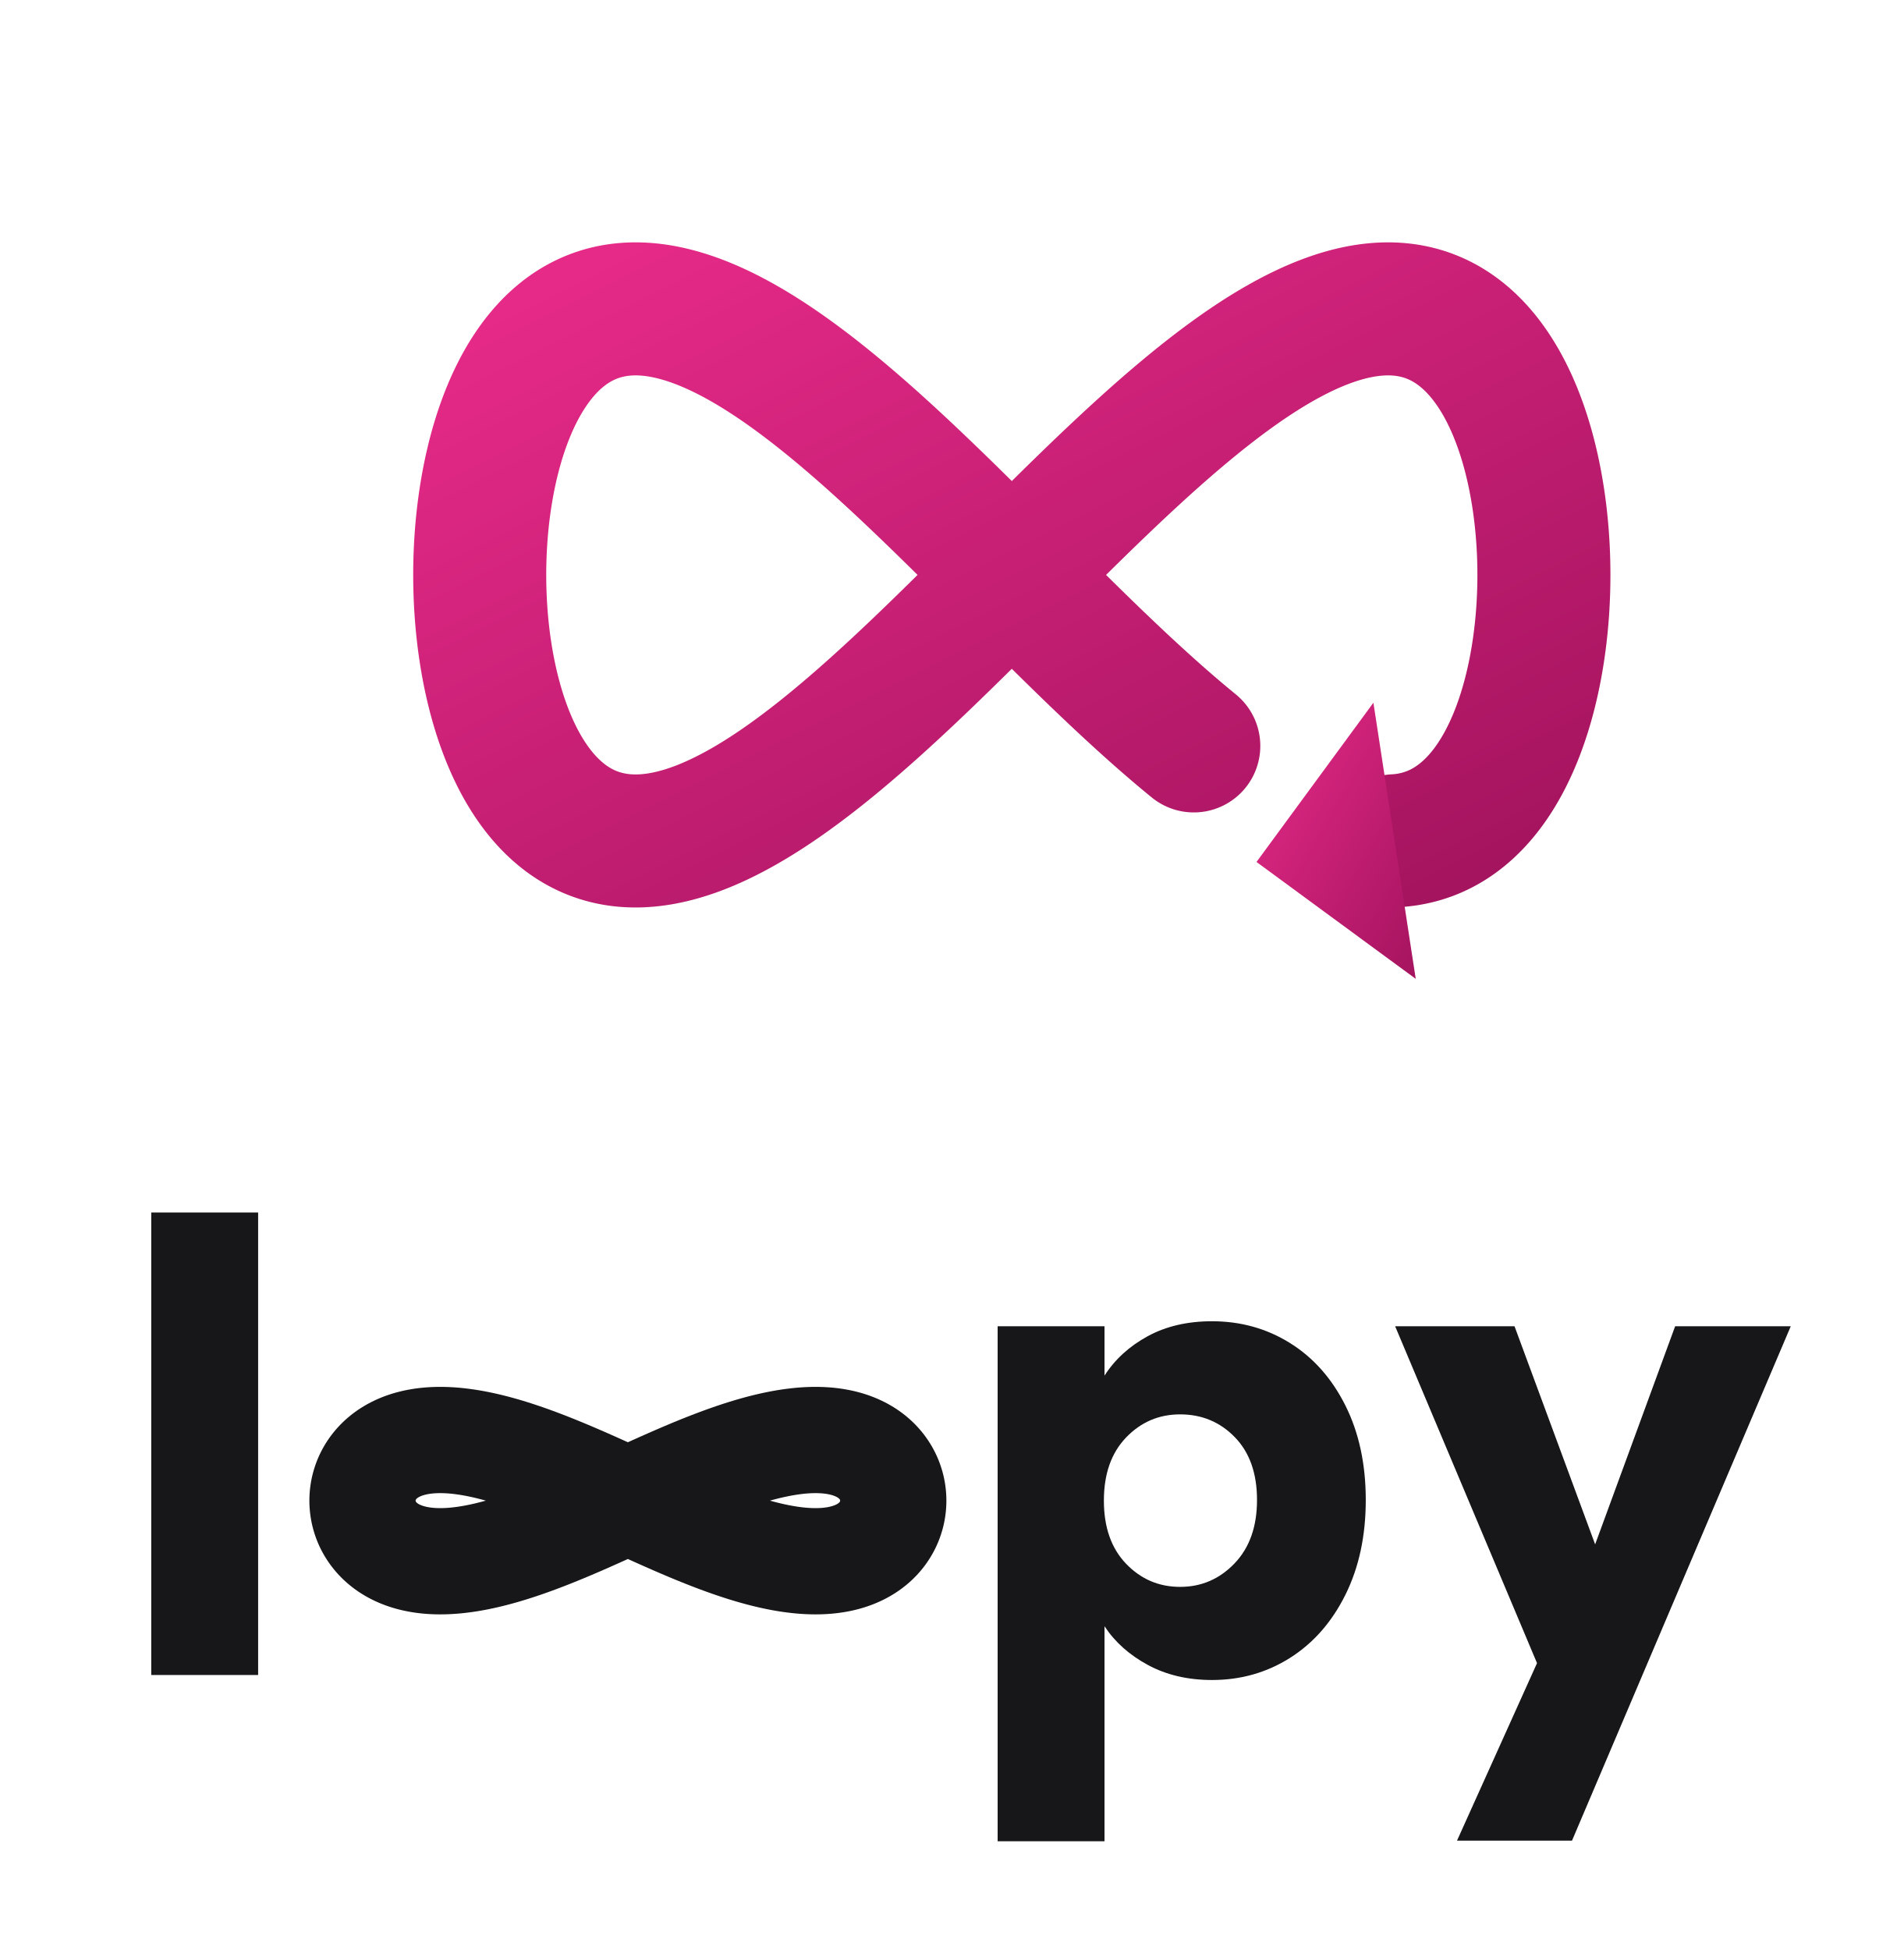
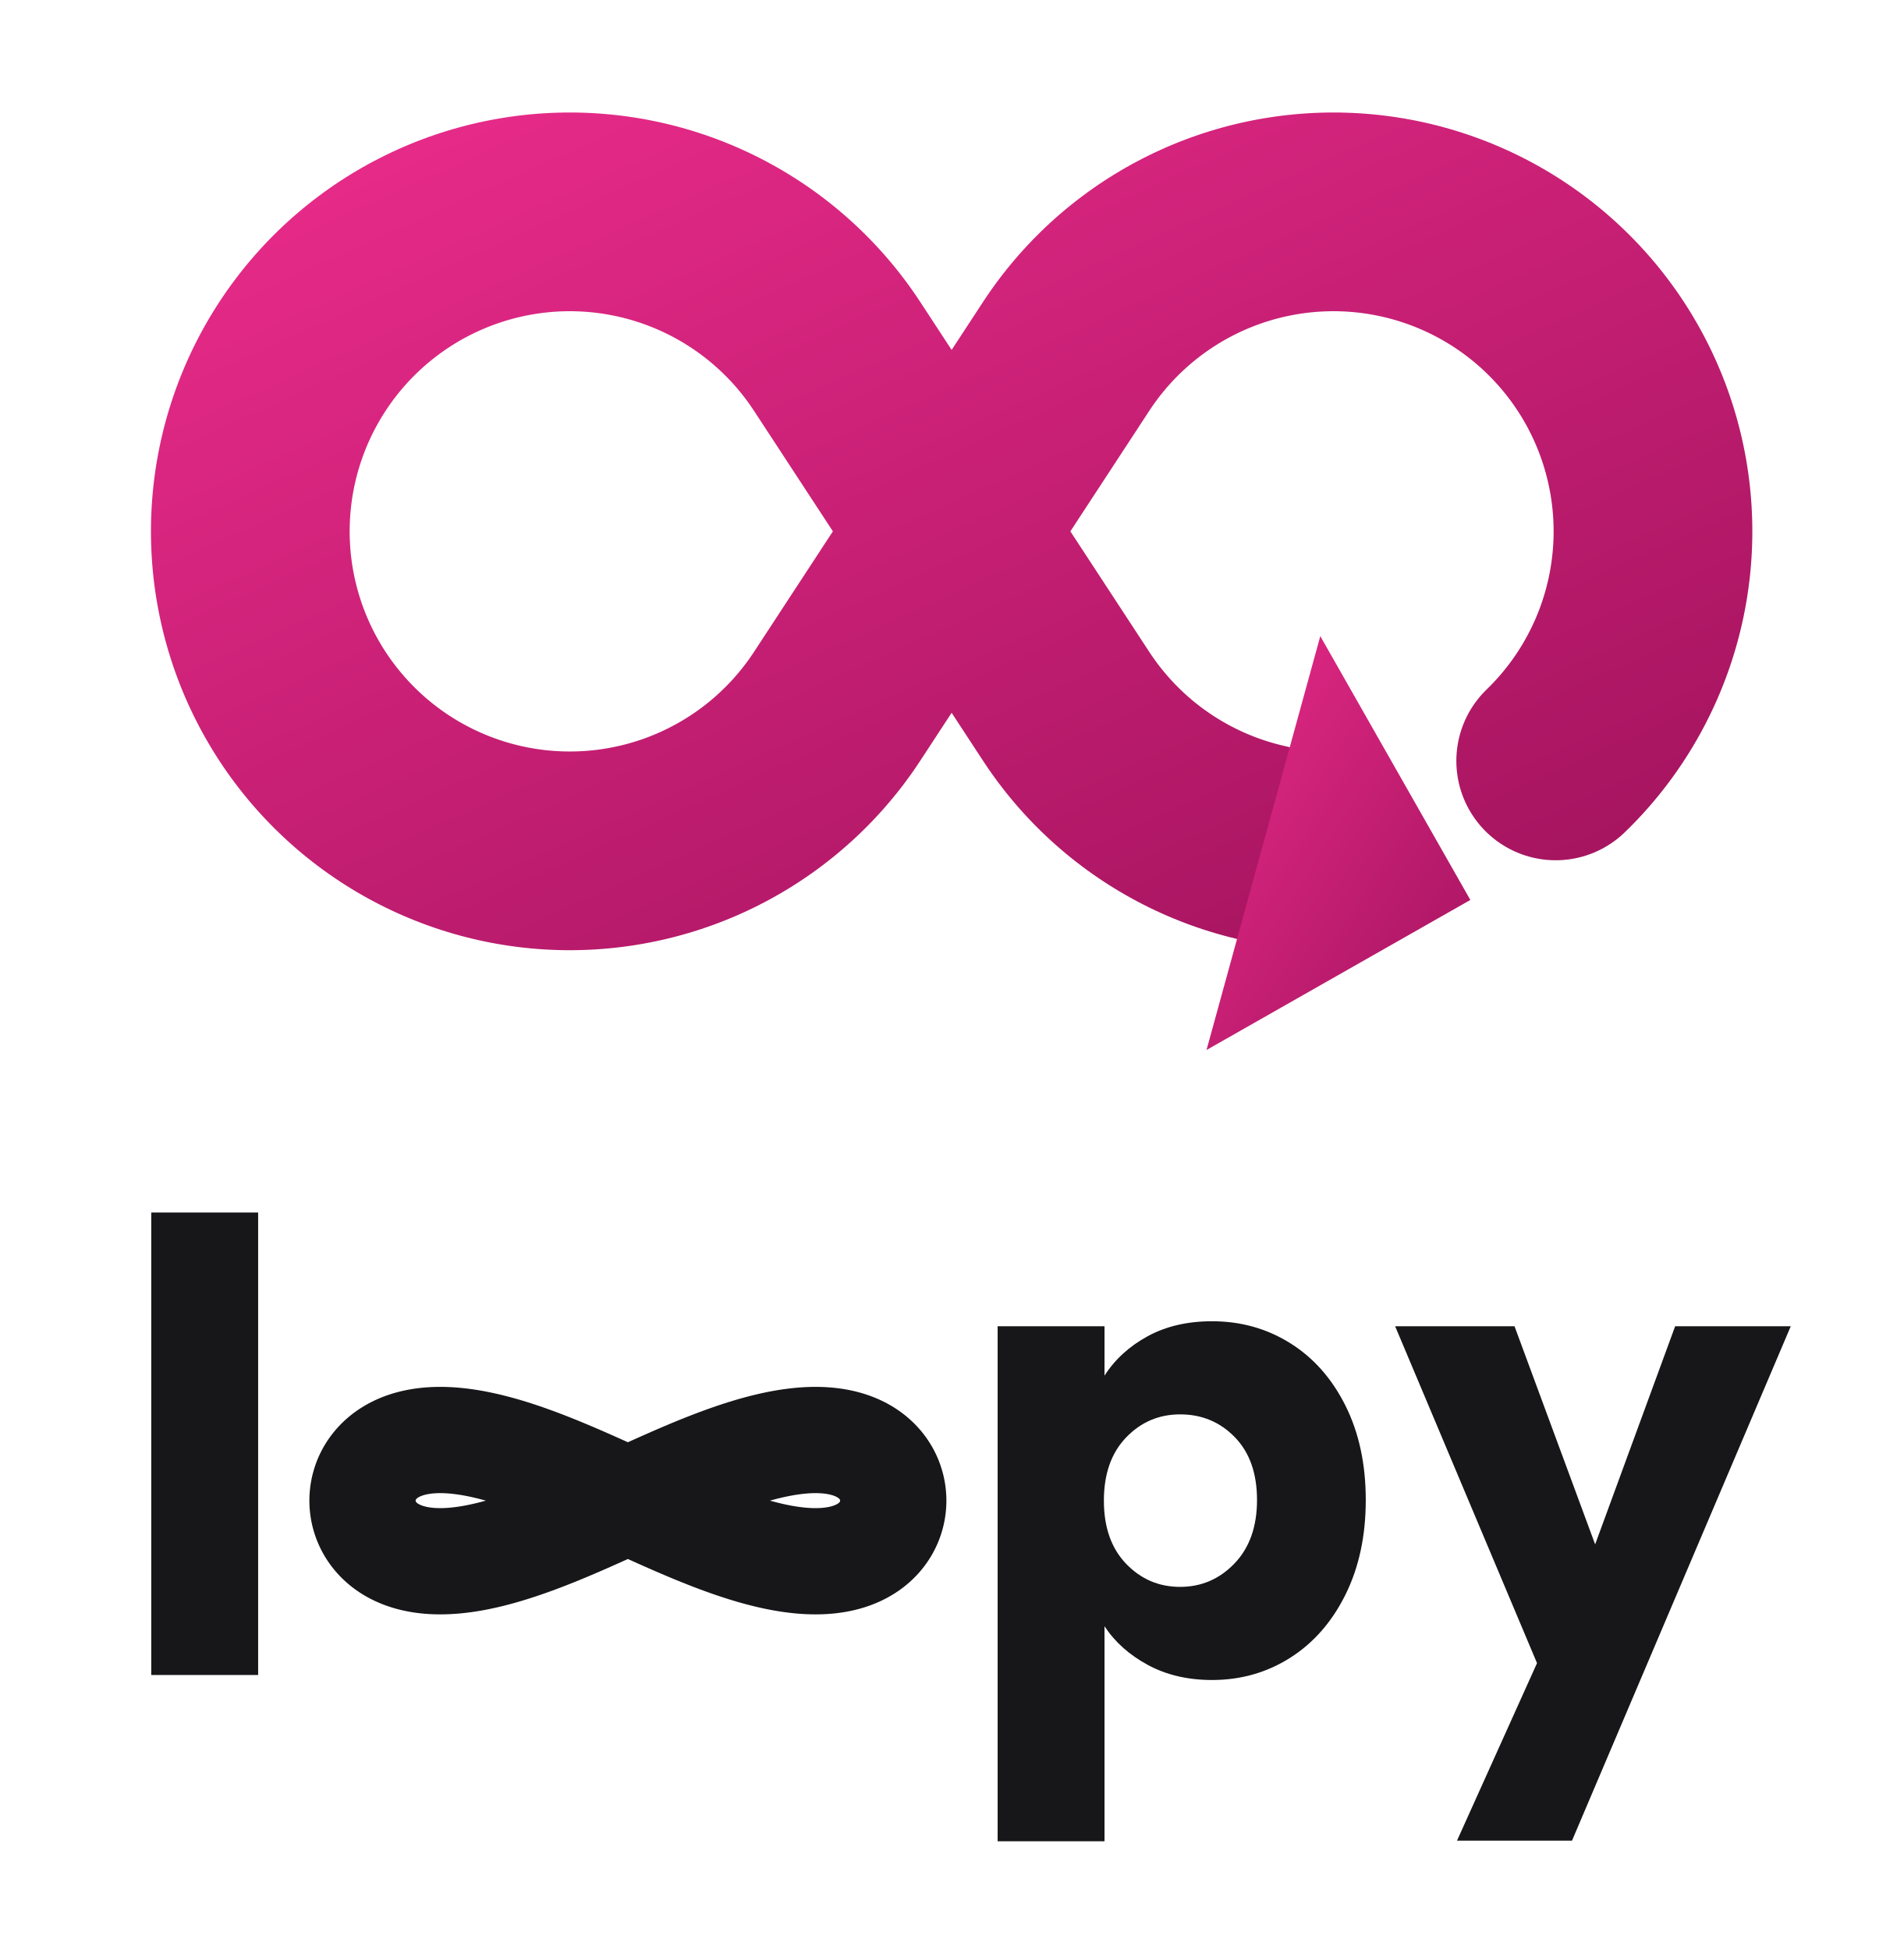
<svg xmlns="http://www.w3.org/2000/svg" viewBox="0 0 304.52 312.00">
  <defs>
    <linearGradient id="lg" x1="0" y1="0" x2="1" y2="1">
      <stop offset="0" stop-color="#E62A88" />
      <stop offset="1" stop-color="#A5145F" />
    </linearGradient>
  </defs>
-   <g transform="translate(60.537,-9.365) scale(1.01351)">
-     <path d="M 128.730 126.997 L 127.961 126.367 L 127.191 125.727 L 126.417 125.077 L 125.641 124.417 L 124.863 123.749 L 124.082 123.071 L 123.299 122.385 L 122.514 121.690 L 121.727 120.987 L 120.937 120.276 L 120.146 119.558 L 119.353 118.832 L 118.558 118.099 L 117.761 117.359 L 116.962 116.613 L 116.162 115.860 L 115.361 115.102 L 114.558 114.337 L 113.753 113.568 L 112.947 112.793 L 112.140 112.013 L 111.332 111.229 L 110.523 110.440 L 109.713 109.648 L 108.902 108.852 L 108.090 108.052 L 107.277 107.250 L 106.464 106.445 L 105.650 105.637 L 104.835 104.827 L 104.020 104.016 L 103.205 103.203 L 102.389 102.388 L 101.573 101.573 L 100.757 100.757 L 99.941 99.941 L 99.125 99.125 L 98.309 98.310 L 97.493 97.494 L 96.678 96.680 L 95.862 95.867 L 95.048 95.056 L 94.233 94.247 L 93.419 93.439 L 92.606 92.635 L 91.793 91.833 L 90.981 91.034 L 90.171 90.238 L 89.361 89.446 L 88.551 88.658 L 87.744 87.875 L 86.937 87.096 L 86.131 86.322 L 85.327 85.553 L 84.524 84.789 L 83.723 84.031 L 82.923 83.279 L 82.125 82.534 L 81.328 81.795 L 80.533 81.063 L 79.740 80.338 L 78.949 79.621 L 78.160 78.911 L 77.373 78.209 L 76.588 77.516 L 75.806 76.831 L 75.025 76.155 L 74.247 75.487 L 73.472 74.829 L 72.698 74.181 L 71.928 73.542 L 71.160 72.913 L 70.395 72.295 L 69.633 71.687 L 68.873 71.089 L 68.117 70.503 L 67.363 69.927 L 66.613 69.363 L 65.865 68.811 L 65.121 68.270 L 64.381 67.741 L 63.643 67.225 L 62.909 66.721 L 62.179 66.229 L 61.452 65.750 L 60.728 65.285 L 60.009 64.832 L 59.293 64.392 L 58.581 63.966 L 57.873 63.554 L 57.169 63.155 L 56.469 62.770 L 55.773 62.400 L 55.081 62.043 L 54.394 61.701 L 53.711 61.373 L 53.032 61.060 L 52.357 60.762 L 51.688 60.478 L 51.022 60.209 L 50.362 59.956 L 49.705 59.717 L 49.054 59.494 L 48.408 59.286 L 47.766 59.093 L 47.129 58.916 L 46.498 58.754 L 45.871 58.608 L 45.250 58.477 L 44.633 58.363 L 44.022 58.263 L 43.416 58.180 L 42.816 58.112 L 42.221 58.061 L 41.631 58.025 L 41.047 58.005 L 40.468 58.000 L 39.895 58.012 L 39.328 58.040 L 38.767 58.083 L 38.211 58.142 L 37.661 58.217 L 37.117 58.308 L 36.579 58.414 L 36.047 58.536 L 35.521 58.674 L 35.001 58.828 L 34.487 58.997 L 33.979 59.181 L 33.477 59.381 L 32.982 59.596 L 32.493 59.827 L 32.011 60.072 L 31.535 60.333 L 31.065 60.609 L 30.602 60.899 L 30.146 61.205 L 29.696 61.525 L 29.252 61.859 L 28.816 62.208 L 28.386 62.571 L 27.963 62.948 L 27.546 63.340 L 27.137 63.745 L 26.734 64.164 L 26.339 64.596 L 25.950 65.042 L 25.568 65.501 L 25.193 65.973 L 24.826 66.457 L 24.465 66.955 L 24.111 67.465 L 23.765 67.987 L 23.426 68.521 L 23.094 69.067 L 22.770 69.625 L 22.452 70.195 L 22.142 70.775 L 21.840 71.367 L 21.544 71.969 L 21.256 72.582 L 20.976 73.206 L 20.703 73.839 L 20.437 74.482 L 20.179 75.135 L 19.929 75.798 L 19.686 76.469 L 19.451 77.150 L 19.223 77.839 L 19.003 78.536 L 18.791 79.242 L 18.586 79.955 L 18.389 80.676 L 18.199 81.404 L 18.018 82.139 L 17.844 82.881 L 17.678 83.630 L 17.519 84.384 L 17.369 85.145 L 17.226 85.911 L 17.091 86.682 L 16.964 87.459 L 16.844 88.240 L 16.733 89.026 L 16.629 89.816 L 16.533 90.609 L 16.445 91.406 L 16.365 92.207 L 16.293 93.010 L 16.229 93.816 L 16.173 94.625 L 16.125 95.435 L 16.084 96.247 L 16.052 97.060 L 16.027 97.875 L 16.010 98.691 L 16.001 99.506 L 16.001 100.323 L 16.008 101.139 L 16.023 101.954 L 16.046 102.769 L 16.077 103.583 L 16.115 104.395 L 16.162 105.206 L 16.217 106.015 L 16.279 106.821 L 16.350 107.625 L 16.428 108.426 L 16.514 109.224 L 16.608 110.018 L 16.710 110.809 L 16.820 111.596 L 16.938 112.378 L 17.063 113.155 L 17.197 113.928 L 17.338 114.695 L 17.487 115.457 L 17.644 116.213 L 17.808 116.962 L 17.981 117.706 L 18.161 118.442 L 18.348 119.172 L 18.544 119.894 L 18.747 120.609 L 18.958 121.317 L 19.176 122.016 L 19.402 122.707 L 19.636 123.389 L 19.877 124.062 L 20.126 124.726 L 20.383 125.381 L 20.647 126.027 L 20.918 126.662 L 21.197 127.288 L 21.483 127.903 L 21.777 128.508 L 22.078 129.102 L 22.387 129.685 L 22.702 130.256 L 23.026 130.817 L 23.356 131.365 L 23.693 131.902 L 24.038 132.427 L 24.390 132.939 L 24.749 133.439 L 25.116 133.927 L 25.489 134.402 L 25.869 134.863 L 26.256 135.312 L 26.651 135.747 L 27.052 136.169 L 27.460 136.577 L 27.875 136.971 L 28.297 137.351 L 28.725 137.717 L 29.160 138.069 L 29.602 138.407 L 30.051 138.730 L 30.506 139.038 L 30.968 139.332 L 31.436 139.610 L 31.911 139.874 L 32.392 140.123 L 32.879 140.357 L 33.373 140.575 L 33.873 140.778 L 34.380 140.966 L 34.892 141.138 L 35.411 141.295 L 35.936 141.436 L 36.467 141.561 L 37.004 141.671 L 37.546 141.765 L 38.095 141.844 L 38.650 141.906 L 39.210 141.953 L 39.776 141.983 L 40.348 141.998 L 40.925 141.998 L 41.508 141.981 L 42.097 141.948 L 42.691 141.900 L 43.290 141.835 L 43.895 141.755 L 44.505 141.660 L 45.120 141.548 L 45.741 141.421 L 46.366 141.278 L 46.997 141.119 L 47.632 140.945 L 48.273 140.756 L 48.918 140.551 L 49.569 140.331 L 50.224 140.096 L 50.883 139.845 L 51.548 139.580 L 52.217 139.299 L 52.890 139.004 L 53.568 138.694 L 54.250 138.369 L 54.937 138.030 L 55.628 137.676 L 56.323 137.308 L 57.022 136.927 L 57.725 136.531 L 58.432 136.121 L 59.144 135.698 L 59.859 135.261 L 60.577 134.811 L 61.300 134.348 L 62.026 133.872 L 62.756 133.383 L 63.489 132.882 L 64.226 132.368 L 64.966 131.842 L 65.709 131.303 L 66.456 130.753 L 67.206 130.192 L 67.958 129.619 L 68.714 129.035 L 69.473 128.440 L 70.235 127.834 L 71.000 127.217 L 71.767 126.591 L 72.537 125.954 L 73.309 125.307 L 74.084 124.651 L 74.862 123.986 L 75.642 123.312 L 76.424 122.628 L 77.208 121.937 L 77.995 121.237 L 78.784 120.528 L 79.574 119.813 L 80.367 119.089 L 81.161 118.359 L 81.957 117.621 L 82.755 116.877 L 83.555 116.127 L 84.356 115.370 L 85.159 114.608 L 85.963 113.840 L 86.768 113.067 L 87.574 112.289 L 88.382 111.506 L 89.191 110.719 L 90.001 109.928 L 90.811 109.133 L 91.623 108.335 L 92.436 107.534 L 93.249 106.729 L 94.062 105.923 L 94.877 105.114 L 95.692 104.303 L 96.507 103.490 L 97.322 102.676 L 98.138 101.861 L 98.954 101.046 L 99.770 100.230 L 100.586 99.414 L 101.402 98.598 L 102.218 97.782 L 103.034 96.968 L 103.850 96.154 L 104.665 95.343 L 105.479 94.532 L 106.293 93.724 L 107.107 92.919 L 107.920 92.116 L 108.732 91.316 L 109.543 90.519 L 110.353 89.726 L 111.163 88.936 L 111.971 88.151 L 112.778 87.370 L 113.584 86.594 L 114.389 85.824 L 115.192 85.058 L 115.994 84.298 L 116.795 83.544 L 117.594 82.797 L 118.391 82.055 L 119.186 81.321 L 119.980 80.594 L 120.772 79.873 L 121.561 79.161 L 122.349 78.456 L 123.135 77.760 L 123.918 77.072 L 124.699 76.392 L 125.478 75.722 L 126.255 75.061 L 127.029 74.409 L 127.800 73.767 L 128.569 73.134 L 129.335 72.512 L 130.098 71.900 L 130.859 71.299 L 131.616 70.709 L 132.371 70.129 L 133.123 69.561 L 133.871 69.005 L 134.616 68.460 L 135.358 67.927 L 136.097 67.406 L 136.832 66.898 L 137.564 66.402 L 138.292 65.918 L 139.016 65.448 L 139.737 64.990 L 140.454 64.546 L 141.168 64.115 L 141.877 63.698 L 142.583 63.294 L 143.284 62.905 L 143.982 62.529 L 144.675 62.167 L 145.364 61.820 L 146.048 61.487 L 146.729 61.169 L 147.405 60.865 L 148.076 60.577 L 148.743 60.303 L 149.406 60.044 L 150.063 59.800 L 150.716 59.571 L 151.364 59.357 L 152.008 59.159 L 152.646 58.977 L 153.280 58.809 L 153.908 58.658 L 154.531 58.522 L 155.150 58.401 L 155.762 58.297 L 156.370 58.208 L 156.973 58.135 L 157.570 58.077 L 158.161 58.036 L 158.747 58.010 L 159.328 58.000 L 159.903 58.006 L 160.472 58.028 L 161.036 58.066 L 161.593 58.119 L 162.145 58.189 L 162.692 58.274 L 163.232 58.375 L 163.766 58.491 L 164.294 58.624 L 164.816 58.772 L 165.333 58.935 L 165.842 59.114 L 166.346 59.309 L 166.843 59.518 L 167.335 59.743 L 167.819 59.984 L 168.298 60.239 L 168.770 60.510 L 169.235 60.795 L 169.694 61.095 L 170.146 61.410 L 170.592 61.739 L 171.031 62.083 L 171.463 62.441 L 171.889 62.813 L 172.307 63.200 L 172.719 63.600 L 173.124 64.014 L 173.522 64.442 L 173.914 64.883 L 174.298 65.337 L 174.675 65.804 L 175.045 66.285 L 175.408 66.778 L 175.764 67.283 L 176.113 67.801 L 176.455 68.331 L 176.789 68.873 L 177.117 69.427 L 177.437 69.992 L 177.749 70.569 L 178.054 71.157 L 178.352 71.755 L 178.643 72.364 L 178.926 72.984 L 179.201 73.614 L 179.470 74.254 L 179.730 74.904 L 179.983 75.563 L 180.229 76.231 L 180.467 76.908 L 180.697 77.594 L 180.920 78.289 L 181.135 78.992 L 181.343 79.702 L 181.543 80.420 L 181.735 81.146 L 181.919 81.879 L 182.096 82.618 L 182.265 83.365 L 182.426 84.117 L 182.579 84.876 L 182.725 85.640 L 182.862 86.409 L 182.992 87.184 L 183.115 87.964 L 183.229 88.748 L 183.335 89.536 L 183.434 90.328 L 183.524 91.124 L 183.607 91.924 L 183.682 92.726 L 183.749 93.531 L 183.808 94.339 L 183.859 95.148 L 183.903 95.960 L 183.938 96.773 L 183.965 97.587 L 183.985 98.402 L 183.996 99.218 L 184.000 100.034 L 183.996 100.850 L 183.983 101.666 L 183.963 102.481 L 183.935 103.295 L 183.899 104.108 L 183.855 104.920 L 183.803 105.729 L 183.744 106.536 L 183.676 107.341 L 183.601 108.143 L 183.517 108.943 L 183.426 109.738 L 183.327 110.530 L 183.219 111.318 L 183.105 112.102 L 182.982 112.881 L 182.851 113.655 L 182.713 114.425 L 182.567 115.188 L 182.413 115.946 L 182.251 116.698 L 182.081 117.444 L 181.904 118.183 L 181.719 118.915 L 181.526 119.640 L 181.326 120.358 L 181.117 121.068 L 180.902 121.770 L 180.678 122.463 L 180.447 123.149 L 180.209 123.825 L 179.962 124.493 L 179.709 125.151 L 179.447 125.800 L 179.179 126.439 L 178.902 127.068 L 178.619 127.687 L 178.328 128.295 L 178.029 128.893 L 177.723 129.480 L 177.410 130.056 L 177.089 130.620 L 176.762 131.173 L 176.427 131.714 L 176.084 132.243 L 175.735 132.760 L 175.378 133.264 L 175.015 133.756 L 174.644 134.235 L 174.266 134.702 L 173.881 135.155 L 173.489 135.595 L 173.091 136.021 L 172.685 136.434 L 172.272 136.833 L 171.853 137.218 L 171.427 137.589 L 170.994 137.946 L 170.555 138.289 L 170.108 138.617 L 169.656 138.931 L 169.196 139.230 L 168.730 139.514 L 168.258 139.783 L 167.779 140.037 L 167.294 140.276 L 166.802 140.500 L 166.304 140.708 L 165.800 140.901 L 165.289 141.079 L 164.773 141.241 L 164.250 141.388 L 163.722 141.519 L 163.187 141.634 L 162.646 141.734 L 162.099 141.818 L 161.547 141.886 L 160.989 141.938 L 160.425 141.974" fill="none" stroke="url(#lg)" stroke-width="21.0" stroke-linecap="round" stroke-linejoin="round" />
-     <path d="M 138.629 145.315 L 157.083 120.179 L 163.766 163.770 Z" fill="url(#lg)" />
+   <g transform="translate(27.579,-39.665) scale(1.24681)">
+     <path d="M 177.517 129.458 L 177.976 129.006 L 178.429 128.547 L 178.874 128.081 L 179.311 127.608 L 179.742 127.128 L 180.164 126.642 L 180.579 126.149 L 180.986 125.649 L 181.385 125.143 L 181.777 124.631 L 182.160 124.113 L 182.535 123.589 L 182.901 123.059 L 183.259 122.523 L 183.609 121.982 L 183.950 121.435 L 184.283 120.883 L 184.607 120.326 L 184.922 119.764 L 185.228 119.197 L 185.525 118.625 L 185.814 118.049 L 186.093 117.468 L 186.363 116.883 L 186.624 116.293 L 186.875 115.700 L 187.117 115.103 L 187.350 114.502 L 187.573 113.897 L 187.787 113.289 L 187.991 112.678 L 188.185 112.063 L 188.370 111.446 L 188.545 110.826 L 188.710 110.203 L 188.866 109.577 L 189.011 108.950 L 189.147 108.320 L 189.273 107.688 L 189.389 107.054 L 189.495 106.418 L 189.590 105.781 L 189.676 105.142 L 189.752 104.502 L 189.818 103.861 L 189.873 103.219 L 189.919 102.576 L 189.954 101.933 L 189.980 101.289 L 189.995 100.644 L 190.000 100.000 L 189.995 99.356 L 189.980 98.711 L 189.954 98.067 L 189.919 97.424 L 189.873 96.781 L 189.818 96.139 L 189.752 95.498 L 189.676 94.858 L 189.590 94.219 L 189.495 93.582 L 189.389 92.946 L 189.273 92.312 L 189.147 91.680 L 189.011 91.050 L 188.866 90.423 L 188.710 89.797 L 188.545 89.174 L 188.370 88.554 L 188.185 87.937 L 187.991 87.322 L 187.787 86.711 L 187.573 86.103 L 187.350 85.498 L 187.117 84.897 L 186.875 84.300 L 186.624 83.707 L 186.363 83.117 L 186.093 82.532 L 185.814 81.951 L 185.525 81.375 L 185.228 80.803 L 184.922 80.236 L 184.607 79.674 L 184.283 79.117 L 183.950 78.565 L 183.609 78.018 L 183.259 77.477 L 182.901 76.941 L 182.535 76.411 L 182.160 75.887 L 181.777 75.369 L 181.385 74.857 L 180.986 74.351 L 180.579 73.851 L 180.164 73.358 L 179.742 72.872 L 179.311 72.392 L 178.874 71.919 L 178.429 71.453 L 177.976 70.994 L 177.517 70.542 L 177.050 70.097 L 176.577 69.660 L 176.097 69.230 L 175.610 68.808 L 175.116 68.394 L 174.616 67.987 L 174.110 67.589 L 173.597 67.198 L 173.079 66.815 L 172.554 66.441 L 172.024 66.075 L 171.488 65.717 L 170.946 65.368 L 170.399 65.027 L 169.847 64.695 L 169.289 64.372 L 168.727 64.057 L 168.159 63.752 L 167.587 63.455 L 167.010 63.168 L 166.429 62.889 L 165.844 62.620 L 165.254 62.360 L 164.661 62.109 L 164.063 61.867 L 163.462 61.635 L 162.857 61.413 L 162.249 61.200 L 161.637 60.996 L 161.023 60.802 L 160.405 60.618 L 159.785 60.444 L 159.162 60.279 L 158.536 60.124 L 157.908 59.979 L 157.278 59.844 L 156.646 59.719 L 156.012 59.604 L 155.376 59.499 L 154.739 59.404 L 154.100 59.318 L 153.460 59.243 L 152.819 59.178 L 152.177 59.123 L 151.534 59.078 L 150.890 59.044 L 150.246 59.019 L 149.602 59.004 L 148.957 59.000 L 148.313 59.006 L 147.669 59.022 L 147.025 59.048 L 146.381 59.084 L 145.739 59.130 L 145.097 59.186 L 144.456 59.253 L 143.816 59.329 L 143.177 59.416 L 142.540 59.512 L 141.904 59.619 L 141.271 59.735 L 140.639 59.862 L 140.009 59.998 L 139.381 60.144 L 138.756 60.300 L 138.133 60.466 L 137.513 60.642 L 136.896 60.827 L 136.282 61.022 L 135.671 61.227 L 135.063 61.441 L 134.459 61.665 L 133.858 61.899 L 133.261 62.141 L 132.668 62.393 L 132.079 62.655 L 131.494 62.925 L 130.913 63.205 L 130.337 63.494 L 129.766 63.792 L 129.199 64.099 L 128.637 64.414 L 128.080 64.739 L 127.529 65.072 L 126.982 65.414 L 126.441 65.764 L 125.906 66.123 L 125.376 66.490 L 124.853 66.865 L 124.335 67.249 L 123.823 67.641 L 123.318 68.040 L 122.818 68.448 L 122.326 68.863 L 121.840 69.287 L 121.360 69.717 L 120.888 70.155 L 120.422 70.601 L 119.964 71.054 L 119.512 71.514 L 119.068 71.981 L 118.631 72.455 L 118.202 72.935 L 117.781 73.423 L 117.367 73.917 L 116.961 74.417 L 116.562 74.924 L 116.172 75.437 L 115.790 75.956 L 115.417 76.481 L 115.051 77.012 L 114.694 77.548 L 114.694 77.548 L 113.714 79.045 L 112.735 80.542 L 111.755 82.038 L 110.776 83.535 L 109.796 85.032 L 108.816 86.529 L 107.837 88.026 L 106.857 89.522 L 105.878 91.019 L 104.898 92.516 L 103.918 94.013 L 102.939 95.510 L 101.959 97.006 L 100.980 98.503 L 100.000 100.000 L 99.020 101.497 L 98.041 102.994 L 97.061 104.490 L 96.082 105.987 L 95.102 107.484 L 94.122 108.981 L 93.143 110.478 L 92.163 111.974 L 91.184 113.471 L 90.204 114.968 L 89.224 116.465 L 88.245 117.962 L 87.265 119.458 L 86.286 120.955 L 85.306 122.452 L 85.306 122.452 L 84.949 122.988 L 84.583 123.519 L 84.210 124.044 L 83.828 124.563 L 83.438 125.076 L 83.039 125.583 L 82.633 126.083 L 82.219 126.577 L 81.798 127.065 L 81.369 127.545 L 80.932 128.019 L 80.488 128.486 L 80.036 128.946 L 79.578 129.399 L 79.112 129.845 L 78.640 130.283 L 78.160 130.713 L 77.674 131.137 L 77.182 131.552 L 76.682 131.960 L 76.177 132.359 L 75.665 132.751 L 75.147 133.135 L 74.624 133.510 L 74.094 133.877 L 73.559 134.236 L 73.018 134.586 L 72.471 134.928 L 71.920 135.261 L 71.363 135.586 L 70.801 135.901 L 70.234 136.208 L 69.663 136.506 L 69.087 136.795 L 68.506 137.075 L 67.921 137.345 L 67.332 137.607 L 66.739 137.859 L 66.142 138.101 L 65.541 138.335 L 64.937 138.559 L 64.329 138.773 L 63.718 138.978 L 63.104 139.173 L 62.487 139.358 L 61.867 139.534 L 61.244 139.700 L 60.619 139.856 L 59.991 140.002 L 59.361 140.138 L 58.729 140.265 L 58.096 140.381 L 57.460 140.488 L 56.823 140.584 L 56.184 140.671 L 55.544 140.747 L 54.903 140.814 L 54.261 140.870 L 53.619 140.916 L 52.975 140.952 L 52.331 140.978 L 51.687 140.994 L 51.043 141.000 L 50.398 140.996 L 49.754 140.981 L 49.110 140.956 L 48.466 140.922 L 47.823 140.877 L 47.181 140.822 L 46.540 140.757 L 45.900 140.682 L 45.261 140.596 L 44.624 140.501 L 43.988 140.396 L 43.354 140.281 L 42.722 140.156 L 42.092 140.021 L 41.464 139.876 L 40.838 139.721 L 40.215 139.556 L 39.595 139.382 L 38.977 139.198 L 38.363 139.004 L 37.751 138.800 L 37.143 138.587 L 36.538 138.365 L 35.937 138.133 L 35.339 137.891 L 34.746 137.640 L 34.156 137.380 L 33.571 137.111 L 32.990 136.832 L 32.413 136.545 L 31.841 136.248 L 31.273 135.943 L 30.711 135.628 L 30.153 135.305 L 29.601 134.973 L 29.054 134.632 L 28.512 134.283 L 27.976 133.925 L 27.446 133.559 L 26.921 133.185 L 26.403 132.802 L 25.890 132.411 L 25.384 132.013 L 24.884 131.606 L 24.390 131.192 L 23.903 130.770 L 23.423 130.340 L 22.950 129.903 L 22.483 129.458 L 22.024 129.006 L 21.571 128.547 L 21.126 128.081 L 20.689 127.608 L 20.258 127.128 L 19.836 126.642 L 19.421 126.149 L 19.014 125.649 L 18.615 125.143 L 18.223 124.631 L 17.840 124.113 L 17.465 123.589 L 17.099 123.059 L 16.741 122.523 L 16.391 121.982 L 16.050 121.435 L 15.717 120.883 L 15.393 120.326 L 15.078 119.764 L 14.772 119.197 L 14.475 118.625 L 14.186 118.049 L 13.907 117.468 L 13.637 116.883 L 13.376 116.293 L 13.125 115.700 L 12.883 115.103 L 12.650 114.502 L 12.427 113.897 L 12.213 113.289 L 12.009 112.678 L 11.815 112.063 L 11.630 111.446 L 11.455 110.826 L 11.290 110.203 L 11.134 109.577 L 10.989 108.950 L 10.853 108.320 L 10.727 107.688 L 10.611 107.054 L 10.505 106.418 L 10.410 105.781 L 10.324 105.142 L 10.248 104.502 L 10.182 103.861 L 10.127 103.219 L 10.081 102.576 L 10.046 101.933 L 10.020 101.289 L 10.005 100.644 L 10.000 100.000 L 10.005 99.356 L 10.020 98.711 L 10.046 98.067 L 10.081 97.424 L 10.127 96.781 L 10.182 96.139 L 10.248 95.498 L 10.324 94.858 L 10.410 94.219 L 10.505 93.582 L 10.611 92.946 L 10.727 92.312 L 10.853 91.680 L 10.989 91.050 L 11.134 90.423 L 11.290 89.797 L 11.455 89.174 L 11.630 88.554 L 11.815 87.937 L 12.009 87.322 L 12.213 86.711 L 12.427 86.103 L 12.650 85.498 L 12.883 84.897 L 13.125 84.300 L 13.376 83.707 L 13.637 83.117 L 13.907 82.532 L 14.186 81.951 L 14.475 81.375 L 14.772 80.803 L 15.078 80.236 L 15.393 79.674 L 15.717 79.117 L 16.050 78.565 L 16.391 78.018 L 16.741 77.477 L 17.099 76.941 L 17.465 76.411 L 17.840 75.887 L 18.223 75.369 L 18.615 74.857 L 19.014 74.351 L 19.421 73.851 L 19.836 73.358 L 20.258 72.872 L 20.689 72.392 L 21.126 71.919 L 21.571 71.453 L 22.024 70.994 L 22.483 70.542 L 22.950 70.097 L 23.423 69.660 L 23.903 69.230 L 24.390 68.808 L 24.884 68.394 L 25.384 67.987 L 25.890 67.589 L 26.403 67.198 L 26.921 66.815 L 27.446 66.441 L 27.976 66.075 L 28.512 65.717 L 29.054 65.368 L 29.601 65.027 L 30.153 64.695 L 30.711 64.372 L 31.273 64.057 L 31.841 63.752 L 32.413 63.455 L 32.990 63.168 L 33.571 62.889 L 34.156 62.620 L 34.746 62.360 L 35.339 62.109 L 35.937 61.867 L 36.538 61.635 L 37.143 61.413 L 37.751 61.200 L 38.363 60.996 L 38.977 60.802 L 39.595 60.618 L 40.215 60.444 L 40.838 60.279 L 41.464 60.124 L 42.092 59.979 L 42.722 59.844 L 43.354 59.719 L 43.988 59.604 L 44.624 59.499 L 45.261 59.404 L 45.900 59.318 L 46.540 59.243 L 47.181 59.178 L 47.823 59.123 L 48.466 59.078 L 49.110 59.044 L 49.754 59.019 L 50.398 59.004 L 51.043 59.000 L 51.687 59.006 L 52.331 59.022 L 52.975 59.048 L 53.619 59.084 L 54.261 59.130 L 54.903 59.186 L 55.544 59.253 L 56.184 59.329 L 56.823 59.416 L 57.460 59.512 L 58.096 59.619 L 58.729 59.735 L 59.361 59.862 L 59.991 59.998 L 60.619 60.144 L 61.244 60.300 L 61.867 60.466 L 62.487 60.642 L 63.104 60.827 L 63.718 61.022 L 64.329 61.227 L 64.937 61.441 L 65.541 61.665 L 66.142 61.899 L 66.739 62.141 L 67.332 62.393 L 67.921 62.655 L 68.506 62.925 L 69.087 63.205 L 69.663 63.494 L 70.234 63.792 L 70.801 64.099 L 71.363 64.414 L 71.920 64.739 L 72.471 65.072 L 73.018 65.414 L 73.559 65.764 L 74.094 66.123 L 74.624 66.490 L 75.147 66.865 L 75.665 67.249 L 76.177 67.641 L 76.682 68.040 L 77.182 68.448 L 77.674 68.863 L 78.160 69.287 L 78.640 69.717 L 79.112 70.155 L 79.578 70.601 L 80.036 71.054 L 80.488 71.514 L 80.932 71.981 L 81.369 72.455 L 81.798 72.935 L 82.219 73.423 L 82.633 73.917 L 83.039 74.417 L 83.438 74.924 L 83.828 75.437 L 84.210 75.956 L 84.583 76.481 L 84.949 77.012 L 85.306 77.548 L 85.306 77.548 L 86.286 79.045 L 87.265 80.542 L 88.245 82.038 L 89.224 83.535 L 90.204 85.032 L 91.184 86.529 L 92.163 88.026 L 93.143 89.522 L 94.122 91.019 L 95.102 92.516 L 96.082 94.013 L 97.061 95.510 L 98.041 97.006 L 99.020 98.503 L 100.000 100.000 L 100.980 101.497 L 101.959 102.994 L 102.939 104.490 L 103.918 105.987 L 104.898 107.484 L 105.878 108.981 L 106.857 110.478 L 107.837 111.974 L 108.816 113.471 L 109.796 114.968 L 110.776 116.465 L 111.755 117.962 L 112.735 119.458 L 113.714 120.955 L 114.694 122.452 L 114.694 122.452 L 115.051 122.988 L 115.417 123.519 L 115.790 124.044 L 116.172 124.563 L 116.562 125.076 L 116.961 125.583 L 117.367 126.083 L 117.781 126.577 L 118.202 127.065 L 118.631 127.545 L 119.068 128.019 L 119.512 128.486 L 119.964 128.946 L 120.422 129.399 L 120.888 129.845 L 121.360 130.283 L 121.840 130.713 L 122.326 131.137 L 122.818 131.552 L 123.318 131.960 L 123.823 132.359 L 124.335 132.751 L 124.853 133.135 L 125.376 133.510 L 125.906 133.877 L 126.441 134.236 L 126.982 134.586 L 127.529 134.928 L 128.080 135.261 L 128.637 135.586 L 129.199 135.901 L 129.766 136.208 L 130.337 136.506 L 130.913 136.795 L 131.494 137.075 L 132.079 137.345 L 132.668 137.607 L 133.261 137.859 L 133.858 138.101 L 134.459 138.335 L 135.063 138.559 L 135.671 138.773 L 136.282 138.978 L 136.896 139.173 L 137.513 139.358 L 138.133 139.534 L 138.756 139.700 L 139.381 139.856 L 140.009 140.002" fill="none" stroke="url(#lg)" stroke-width="25.5" stroke-linecap="round" stroke-linejoin="round" />
+     <path d="M 166.564 147.301 L 132.709 166.557 L 147.308 113.447 Z" fill="url(#lg)" />
  </g>
  <g transform="translate(18.000,268.000)">
    <g transform="translate(0.000,0) scale(0.1,-0.1)">
      <path d="M233 740V0H62V740Z" fill="#17171A" />
    </g>
    <path d="M 124.920 -27.900 L 124.915 -27.595 L 124.899 -27.291 L 124.873 -26.987 L 124.836 -26.684 L 124.789 -26.383 L 124.732 -26.082 L 124.664 -25.784 L 124.585 -25.488 L 124.496 -25.194 L 124.397 -24.903 L 124.288 -24.614 L 124.168 -24.329 L 124.038 -24.048 L 123.897 -23.770 L 123.747 -23.496 L 123.586 -23.227 L 123.415 -22.962 L 123.234 -22.702 L 123.043 -22.448 L 122.842 -22.198 L 122.631 -21.955 L 122.410 -21.717 L 122.179 -21.485 L 121.938 -21.260 L 121.688 -21.041 L 121.428 -20.829 L 121.158 -20.624 L 120.879 -20.426 L 120.590 -20.235 L 120.292 -20.053 L 119.985 -19.877 L 119.668 -19.710 L 119.342 -19.551 L 119.007 -19.400 L 118.663 -19.257 L 118.310 -19.123 L 117.948 -18.998 L 117.578 -18.881 L 117.199 -18.773 L 116.811 -18.675 L 116.415 -18.585 L 116.010 -18.505 L 115.597 -18.434 L 115.176 -18.372 L 114.747 -18.319 L 114.310 -18.276 L 113.865 -18.243 L 113.412 -18.219 L 112.952 -18.205 L 112.484 -18.200 L 112.008 -18.205 L 111.526 -18.219 L 111.036 -18.243 L 110.539 -18.276 L 110.036 -18.319 L 109.525 -18.372 L 109.008 -18.434 L 108.484 -18.505 L 107.954 -18.585 L 107.417 -18.675 L 106.875 -18.773 L 106.326 -18.881 L 105.772 -18.998 L 105.211 -19.123 L 104.645 -19.257 L 104.074 -19.400 L 103.497 -19.551 L 102.915 -19.710 L 102.328 -19.877 L 101.736 -20.053 L 101.140 -20.235 L 100.539 -20.426 L 99.933 -20.624 L 99.323 -20.829 L 98.709 -21.041 L 98.091 -21.260 L 97.469 -21.485 L 96.843 -21.717 L 96.214 -21.955 L 95.581 -22.198 L 94.945 -22.448 L 94.306 -22.702 L 93.664 -22.962 L 93.019 -23.227 L 92.372 -23.496 L 91.722 -23.770 L 91.070 -24.048 L 90.416 -24.329 L 89.760 -24.614 L 89.102 -24.903 L 88.443 -25.194 L 87.782 -25.488 L 87.119 -25.784 L 86.456 -26.082 L 85.791 -26.383 L 85.126 -26.684 L 84.460 -26.987 L 83.794 -27.291 L 83.127 -27.595 L 82.460 -27.900 L 81.793 -28.205 L 81.126 -28.509 L 80.460 -28.813 L 79.794 -29.116 L 79.129 -29.417 L 78.464 -29.718 L 77.801 -30.016 L 77.138 -30.312 L 76.477 -30.606 L 75.818 -30.897 L 75.160 -31.186 L 74.504 -31.471 L 73.850 -31.752 L 73.198 -32.030 L 72.548 -32.304 L 71.901 -32.573 L 71.256 -32.838 L 70.614 -33.098 L 69.975 -33.352 L 69.339 -33.602 L 68.706 -33.845 L 68.077 -34.083 L 67.451 -34.315 L 66.829 -34.540 L 66.211 -34.759 L 65.597 -34.971 L 64.987 -35.176 L 64.381 -35.374 L 63.780 -35.565 L 63.184 -35.747 L 62.592 -35.923 L 62.005 -36.090 L 61.423 -36.249 L 60.846 -36.400 L 60.275 -36.543 L 59.709 -36.677 L 59.148 -36.802 L 58.594 -36.919 L 58.045 -37.027 L 57.503 -37.125 L 56.966 -37.215 L 56.436 -37.295 L 55.912 -37.366 L 55.395 -37.428 L 54.884 -37.481 L 54.381 -37.524 L 53.884 -37.557 L 53.394 -37.581 L 52.912 -37.595 L 52.436 -37.600 L 51.968 -37.595 L 51.508 -37.581 L 51.055 -37.557 L 50.610 -37.524 L 50.173 -37.481 L 49.744 -37.428 L 49.323 -37.366 L 48.910 -37.295 L 48.505 -37.215 L 48.109 -37.125 L 47.721 -37.027 L 47.342 -36.919 L 46.972 -36.802 L 46.610 -36.677 L 46.257 -36.543 L 45.913 -36.400 L 45.578 -36.249 L 45.252 -36.090 L 44.935 -35.923 L 44.628 -35.747 L 44.330 -35.565 L 44.041 -35.374 L 43.762 -35.176 L 43.492 -34.971 L 43.232 -34.759 L 42.982 -34.540 L 42.741 -34.315 L 42.510 -34.083 L 42.289 -33.845 L 42.078 -33.602 L 41.877 -33.352 L 41.686 -33.098 L 41.505 -32.838 L 41.334 -32.573 L 41.173 -32.304 L 41.023 -32.030 L 40.882 -31.752 L 40.752 -31.471 L 40.632 -31.186 L 40.523 -30.897 L 40.424 -30.606 L 40.335 -30.312 L 40.256 -30.016 L 40.188 -29.718 L 40.131 -29.417 L 40.084 -29.116 L 40.047 -28.813 L 40.021 -28.509 L 40.005 -28.205 L 40.000 -27.900 L 40.005 -27.595 L 40.021 -27.291 L 40.047 -26.987 L 40.084 -26.684 L 40.131 -26.383 L 40.188 -26.082 L 40.256 -25.784 L 40.335 -25.488 L 40.424 -25.194 L 40.523 -24.903 L 40.632 -24.614 L 40.752 -24.329 L 40.882 -24.048 L 41.023 -23.770 L 41.173 -23.496 L 41.334 -23.227 L 41.505 -22.962 L 41.686 -22.702 L 41.877 -22.448 L 42.078 -22.198 L 42.289 -21.955 L 42.510 -21.717 L 42.741 -21.485 L 42.982 -21.260 L 43.232 -21.041 L 43.492 -20.829 L 43.762 -20.624 L 44.041 -20.426 L 44.330 -20.235 L 44.628 -20.053 L 44.935 -19.877 L 45.252 -19.710 L 45.578 -19.551 L 45.913 -19.400 L 46.257 -19.257 L 46.610 -19.123 L 46.972 -18.998 L 47.342 -18.881 L 47.721 -18.773 L 48.109 -18.675 L 48.505 -18.585 L 48.910 -18.505 L 49.323 -18.434 L 49.744 -18.372 L 50.173 -18.319 L 50.610 -18.276 L 51.055 -18.243 L 51.508 -18.219 L 51.968 -18.205 L 52.436 -18.200 L 52.912 -18.205 L 53.394 -18.219 L 53.884 -18.243 L 54.381 -18.276 L 54.884 -18.319 L 55.395 -18.372 L 55.912 -18.434 L 56.436 -18.505 L 56.966 -18.585 L 57.503 -18.675 L 58.045 -18.773 L 58.594 -18.881 L 59.148 -18.998 L 59.709 -19.123 L 60.275 -19.257 L 60.846 -19.400 L 61.423 -19.551 L 62.005 -19.710 L 62.592 -19.877 L 63.184 -20.053 L 63.780 -20.235 L 64.381 -20.426 L 64.987 -20.624 L 65.597 -20.829 L 66.211 -21.041 L 66.829 -21.260 L 67.451 -21.485 L 68.077 -21.717 L 68.706 -21.955 L 69.339 -22.198 L 69.975 -22.448 L 70.614 -22.702 L 71.256 -22.962 L 71.901 -23.227 L 72.548 -23.496 L 73.198 -23.770 L 73.850 -24.048 L 74.504 -24.329 L 75.160 -24.614 L 75.818 -24.903 L 76.477 -25.194 L 77.138 -25.488 L 77.801 -25.784 L 78.464 -26.082 L 79.129 -26.383 L 79.794 -26.684 L 80.460 -26.987 L 81.126 -27.291 L 81.793 -27.595 L 82.460 -27.900 L 83.127 -28.205 L 83.794 -28.509 L 84.460 -28.813 L 85.126 -29.116 L 85.791 -29.417 L 86.456 -29.718 L 87.119 -30.016 L 87.782 -30.312 L 88.443 -30.606 L 89.102 -30.897 L 89.760 -31.186 L 90.416 -31.471 L 91.070 -31.752 L 91.722 -32.030 L 92.372 -32.304 L 93.019 -32.573 L 93.664 -32.838 L 94.306 -33.098 L 94.945 -33.352 L 95.581 -33.602 L 96.214 -33.845 L 96.843 -34.083 L 97.469 -34.315 L 98.091 -34.540 L 98.709 -34.759 L 99.323 -34.971 L 99.933 -35.176 L 100.539 -35.374 L 101.140 -35.565 L 101.736 -35.747 L 102.328 -35.923 L 102.915 -36.090 L 103.497 -36.249 L 104.074 -36.400 L 104.645 -36.543 L 105.211 -36.677 L 105.772 -36.802 L 106.326 -36.919 L 106.875 -37.027 L 107.417 -37.125 L 107.954 -37.215 L 108.484 -37.295 L 109.008 -37.366 L 109.525 -37.428 L 110.036 -37.481 L 110.539 -37.524 L 111.036 -37.557 L 111.526 -37.581 L 112.008 -37.595 L 112.484 -37.600 L 112.952 -37.595 L 113.412 -37.581 L 113.865 -37.557 L 114.310 -37.524 L 114.747 -37.481 L 115.176 -37.428 L 115.597 -37.366 L 116.010 -37.295 L 116.415 -37.215 L 116.811 -37.125 L 117.199 -37.027 L 117.578 -36.919 L 117.948 -36.802 L 118.310 -36.677 L 118.663 -36.543 L 119.007 -36.400 L 119.342 -36.249 L 119.668 -36.090 L 119.985 -35.923 L 120.292 -35.747 L 120.590 -35.565 L 120.879 -35.374 L 121.158 -35.176 L 121.428 -34.971 L 121.688 -34.759 L 121.938 -34.540 L 122.179 -34.315 L 122.410 -34.083 L 122.631 -33.845 L 122.842 -33.602 L 123.043 -33.352 L 123.234 -33.098 L 123.415 -32.838 L 123.586 -32.573 L 123.747 -32.304 L 123.897 -32.030 L 124.038 -31.752 L 124.168 -31.471 L 124.288 -31.186 L 124.397 -30.897 L 124.496 -30.606 L 124.585 -30.312 L 124.664 -30.016 L 124.732 -29.718 L 124.789 -29.417 L 124.836 -29.116 L 124.873 -28.813 L 124.899 -28.509 L 124.915 -28.205 L 124.920 -27.900" fill="none" stroke="#17171A" stroke-width="17.000" stroke-linecap="round" stroke-linejoin="round" />
    <g transform="translate(135.420,0) scale(0.1,-0.1)">
      <path d="M405 566Q474 566 530.0 531.0Q586 496 618.5 431.0Q651 366 651 280Q651 194 618.5 128.5Q586 63 530.0 27.5Q474 -8 405 -8Q347 -8 302.5 16.0Q258 40 233 78V-266H62V558H233V479Q258 518 302.0 542.0Q346 566 405 566ZM354 417Q303 417 267.5 380.0Q232 343 232 279Q232 215 267.5 178.0Q303 141 354 141Q405 141 441.0 178.5Q477 216 477 280Q477 344 441.5 380.5Q406 417 354 417Z" fill="#17171A" />
    </g>
    <g transform="translate(205.320,0) scale(0.1,-0.1)">
      <path d="M632 558 282 -265H98L226 19L-1 558H190L319 209L447 558Z" fill="#17171A" />
    </g>
  </g>
</svg>
